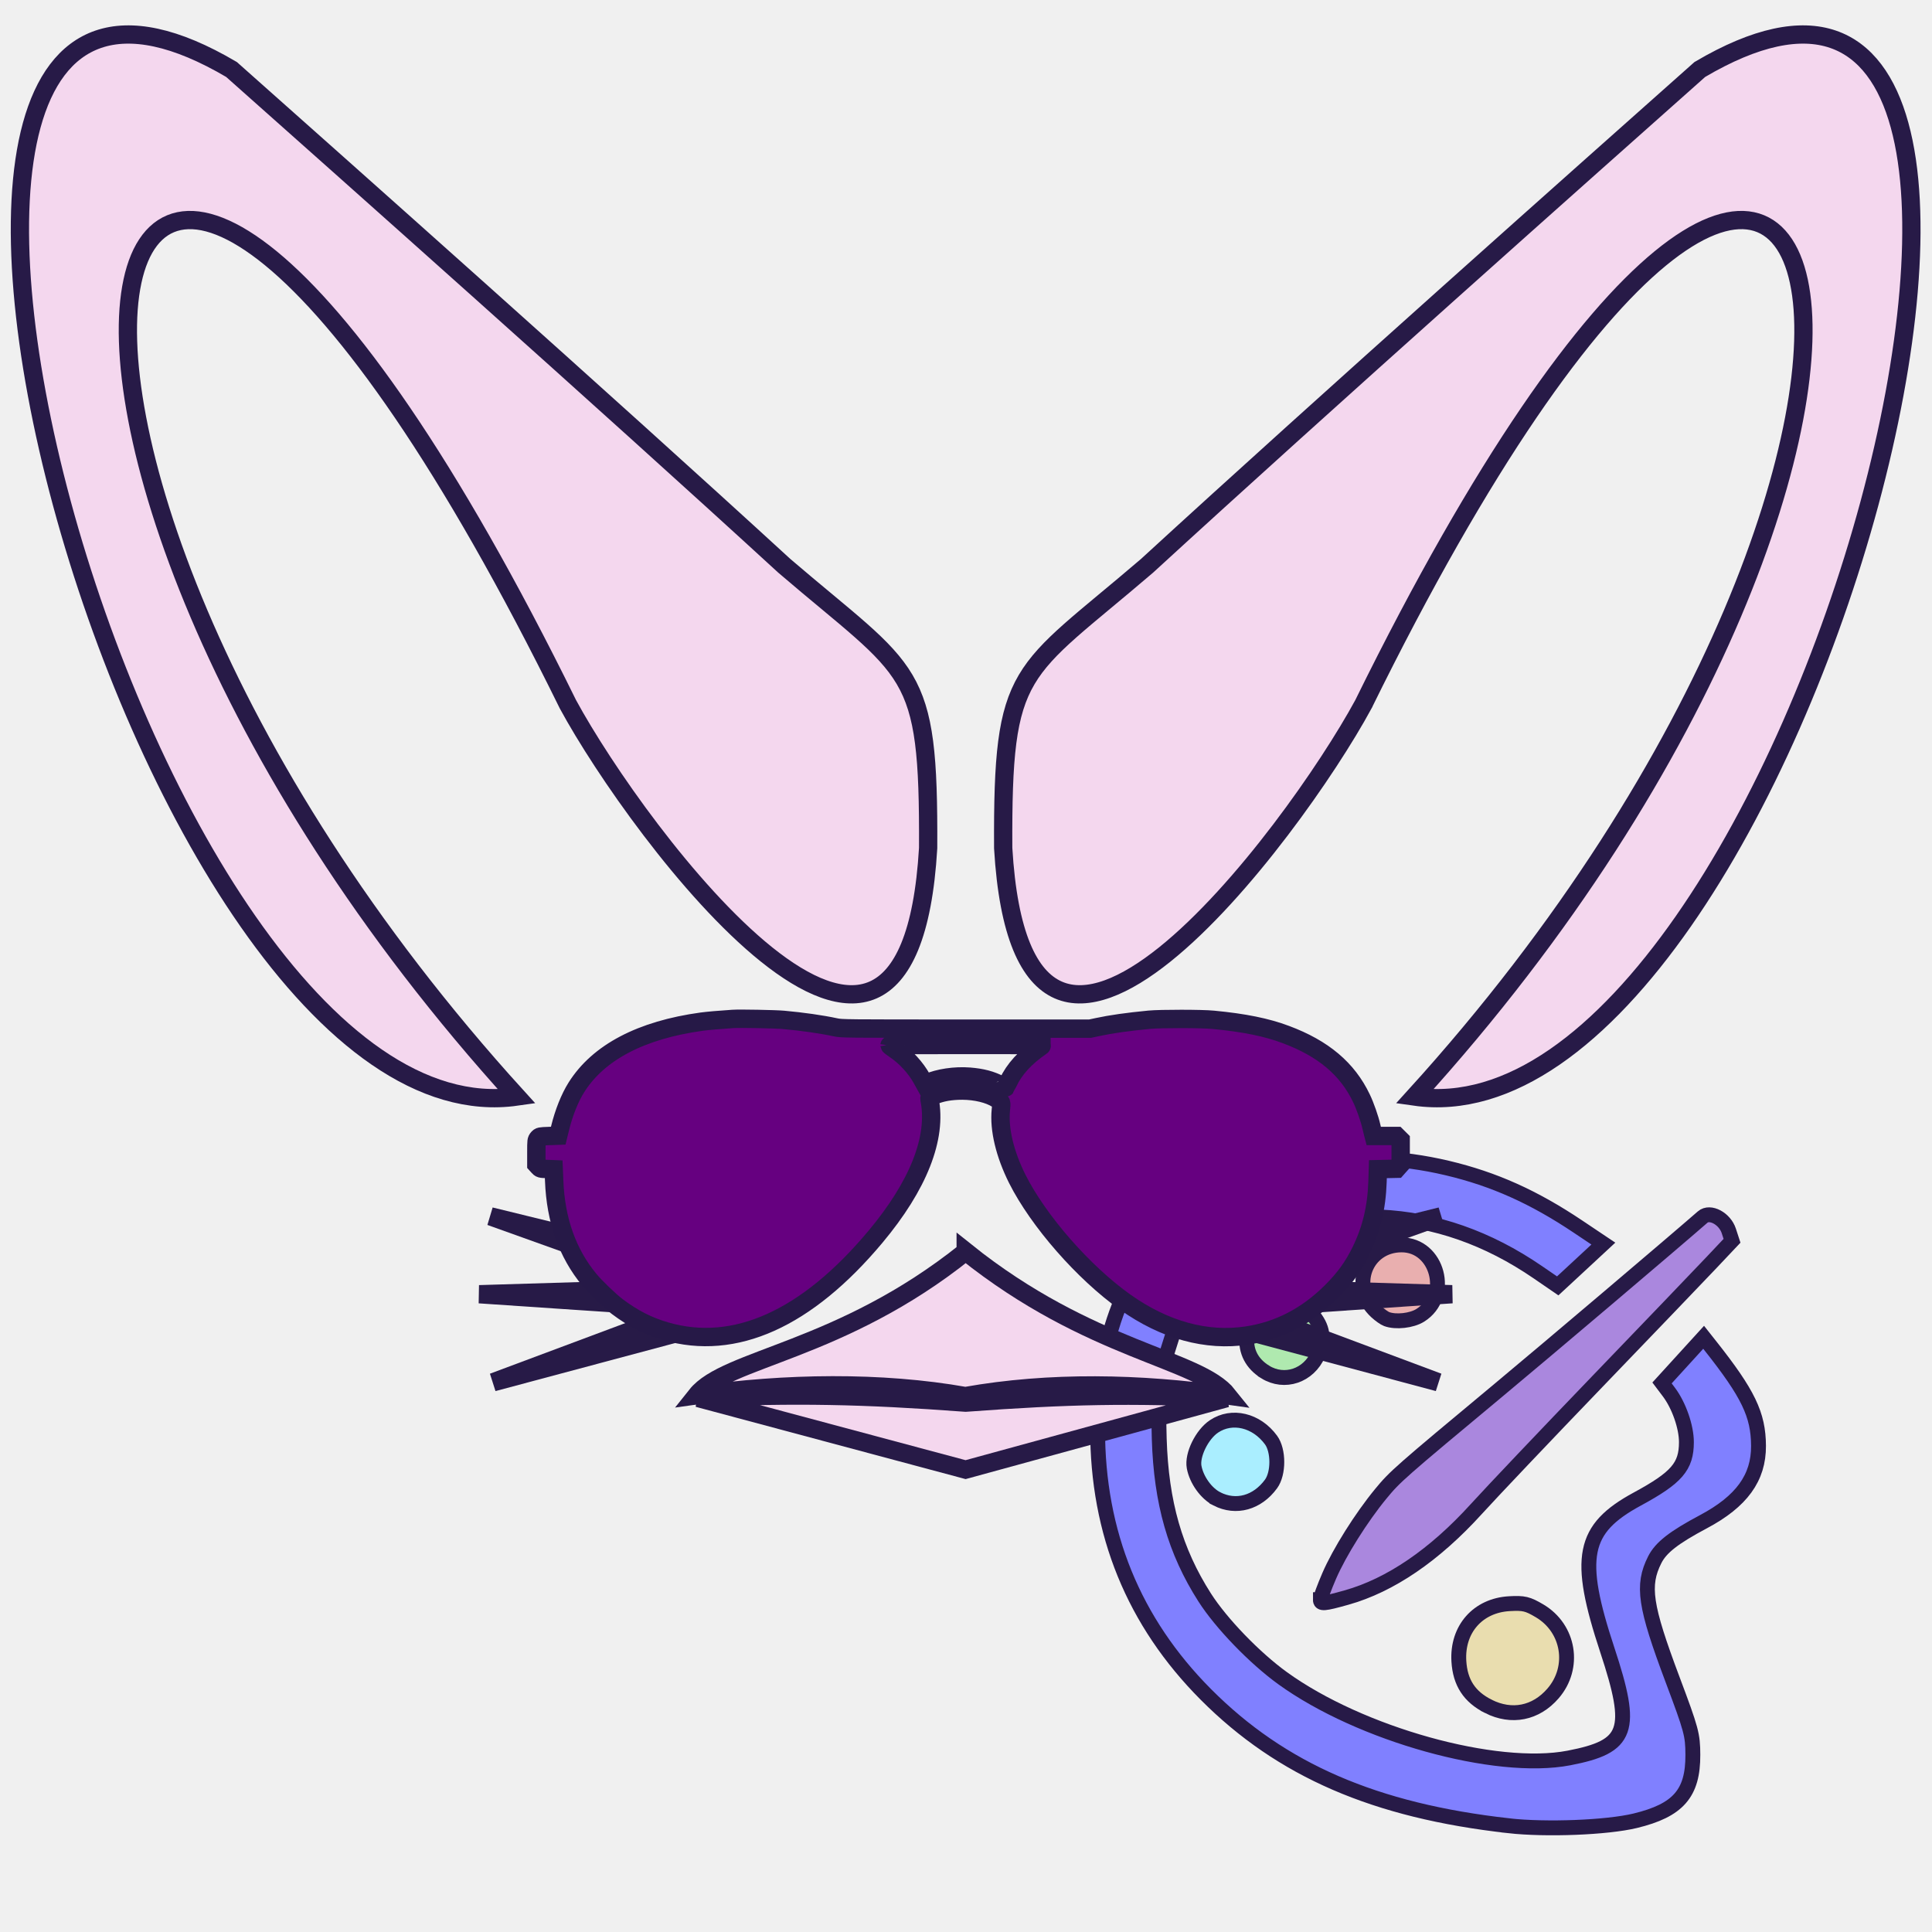
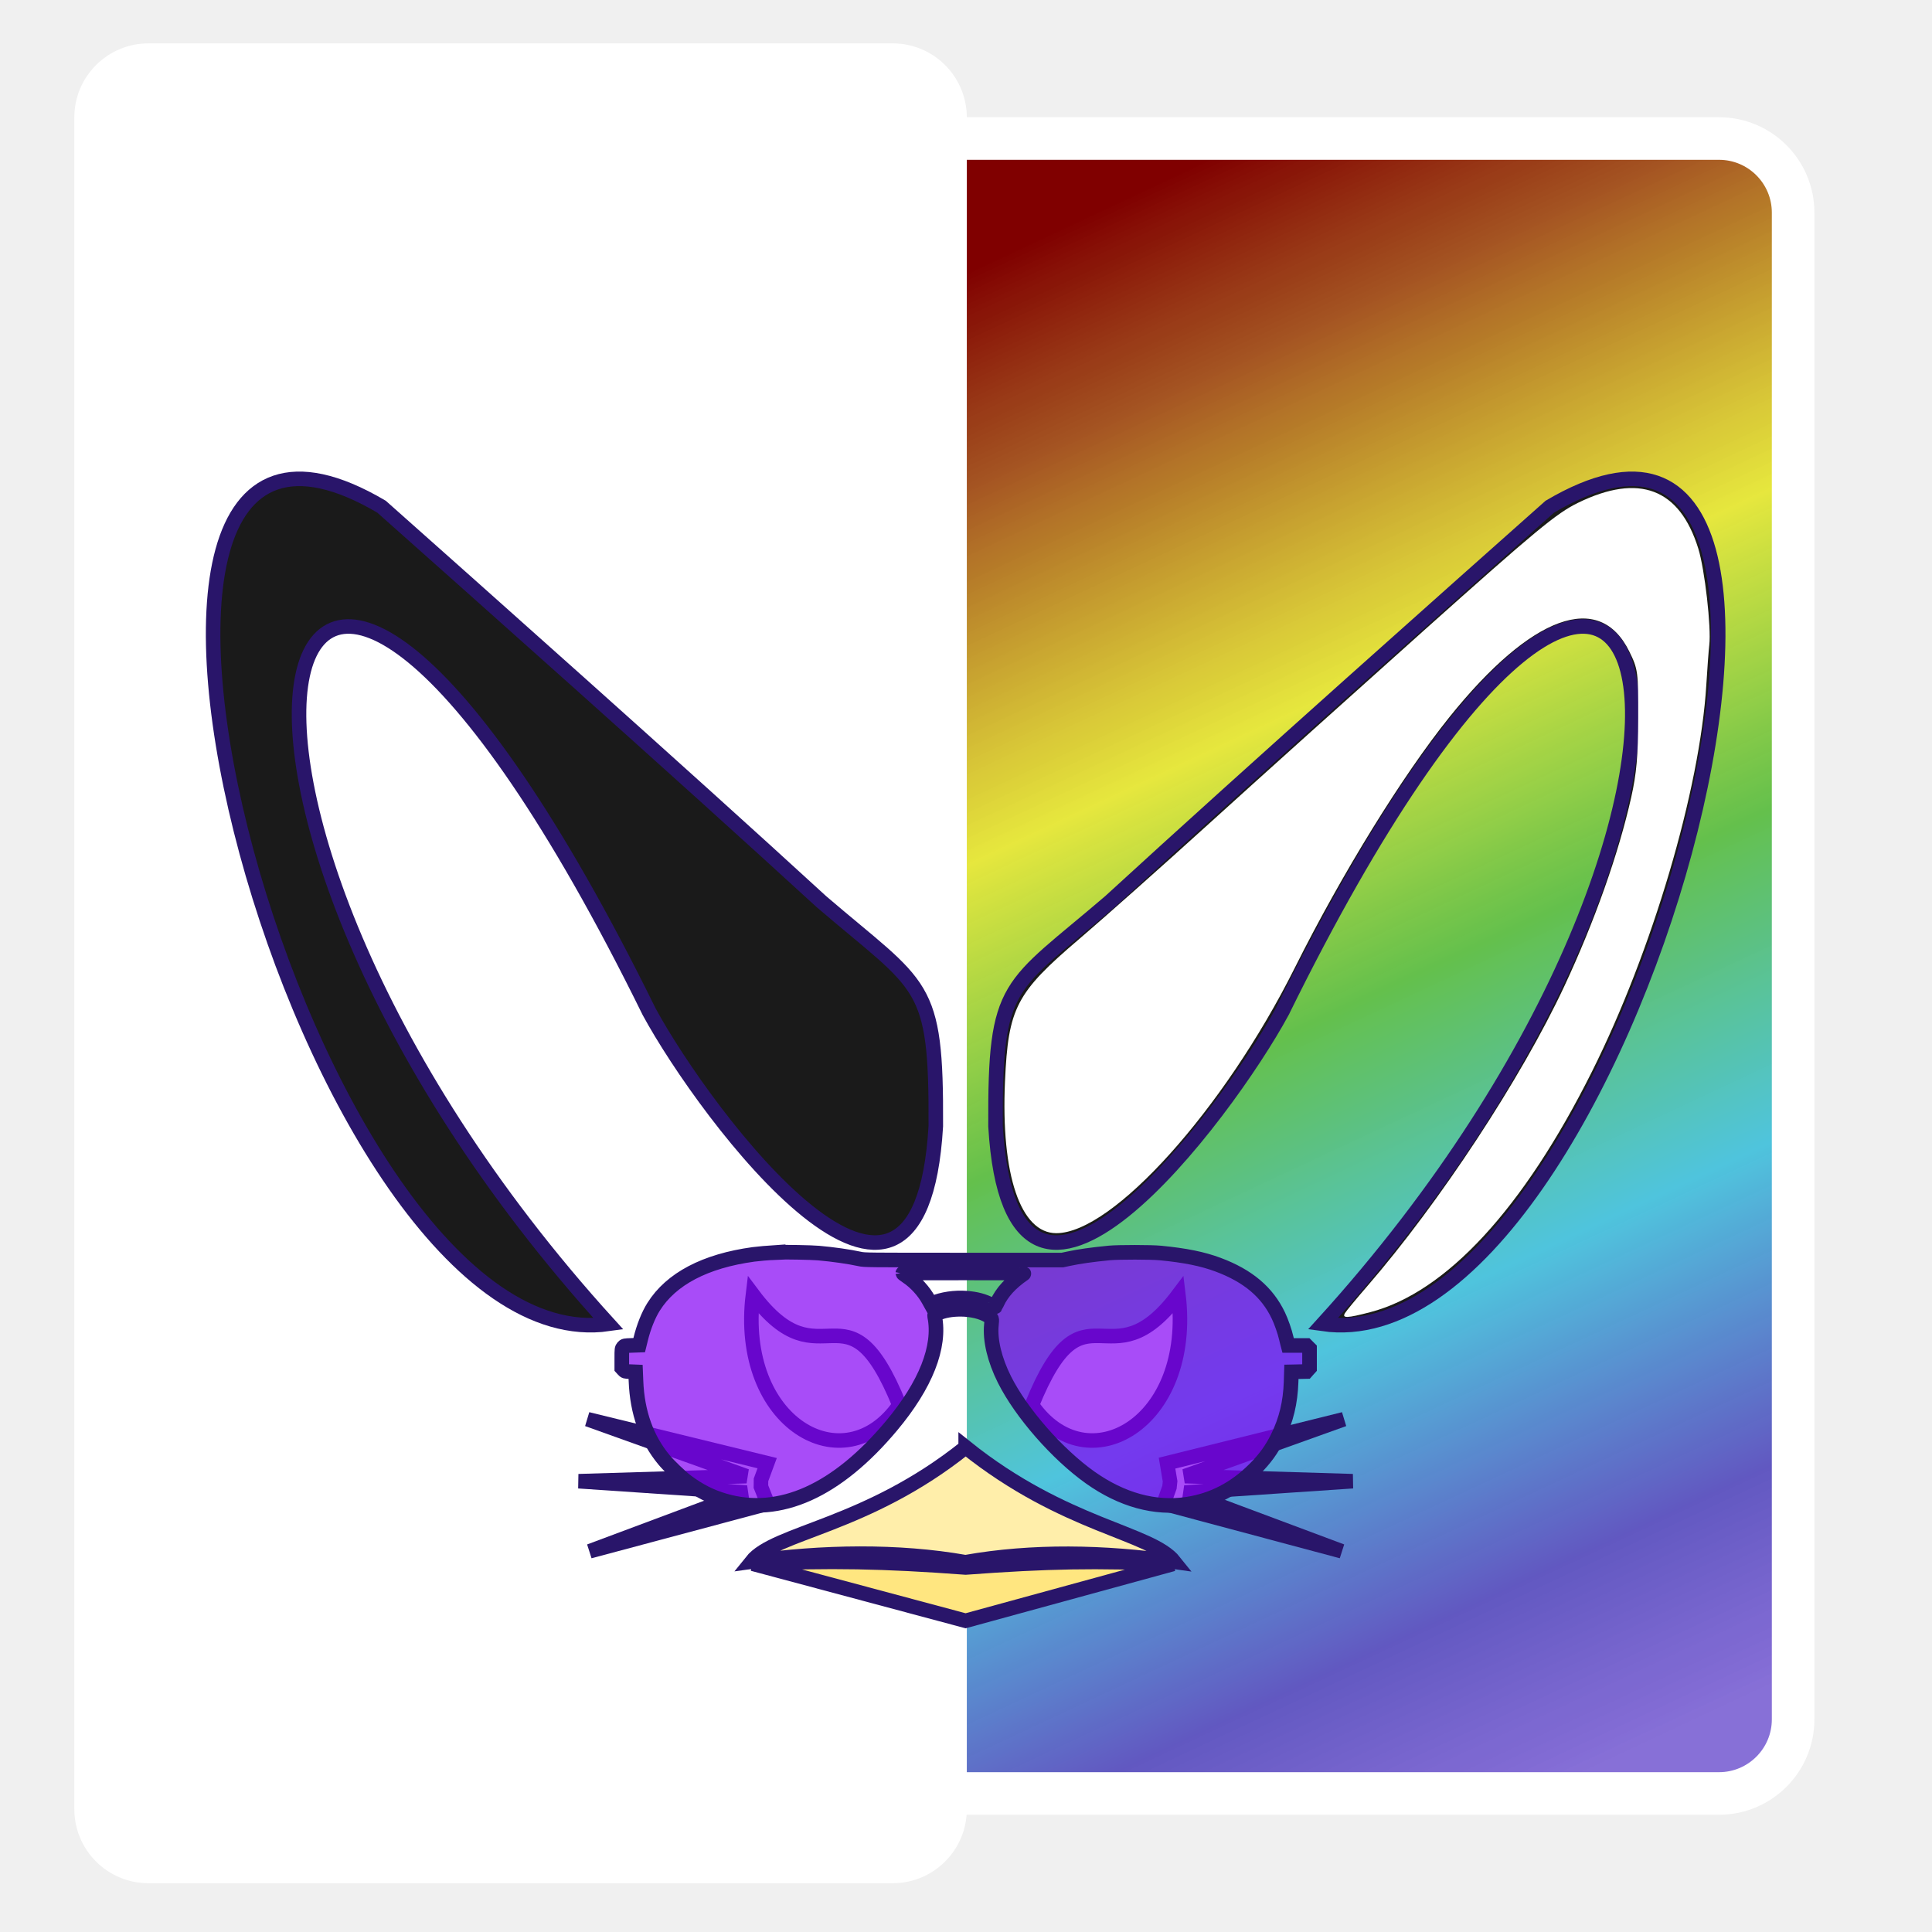
- <svg xmlns="http://www.w3.org/2000/svg" width="158.29mm" height="158.346mm" viewBox="0 0 158.29 158.346" version="1.1" id="svg1" xml:space="preserve">
-   <defs id="defs1" />
-   <g id="layer1" transform="translate(-26.32053,-33.25909)" style="display:inline">
-     <path style="fill:#aa87de;stroke-width:1.219;stroke:#271a47;stroke-opacity:1;stroke-dasharray:none" d="m 134.539,164.365 c 0.003,-0.151 0.326,-1.024 0.72,-1.939 0.833,-1.932 2.631,-4.795 4.235,-6.742 1.167,-1.417 1.511,-1.719 9.716,-8.549 3.876,-3.226 14.215,-11.993 16.662,-14.129 0.597,-0.521 1.811,0.125 2.141,1.14 l 0.263,0.808 -1.7,1.8 c -0.935,0.99 -5.133,5.366 -9.328,9.725 -4.195,4.359 -8.67,9.072 -9.944,10.475 -3.424,3.77 -7.04,6.234 -10.629,7.241 -1.852,0.52 -2.14,0.543 -2.137,0.17 z" id="path14" />
-     <path style="fill:#e9ddaf;stroke-width:1.219;stroke:#271a47;stroke-opacity:1;stroke-dasharray:none" d="m 148.3,173.109 c -1.549,-0.782 -2.308,-1.947 -2.412,-3.703 -0.155,-2.618 1.558,-4.566 4.143,-4.71 1.187,-0.066 1.492,0.007 2.471,0.586 2.433,1.44 2.953,4.64 1.101,6.775 -1.41,1.627 -3.388,2.019 -5.303,1.053 z" id="path15" />
-     <path style="fill:#8080ff;stroke-width:1.219;stroke:#271a47;stroke-opacity:1;stroke-dasharray:none" d="m 149.972,182.895 c -10.958,-1.224 -18.635,-4.552 -24.816,-10.758 -5.919,-5.943 -8.891,-13.23 -8.876,-21.766 0.013,-8.027 2.756,-14.42 7.713,-17.982 5.519,-3.965 13.26,-5.22 20.951,-3.397 3.814,0.904 7.077,2.366 10.703,4.795 l 2.084,1.396 -1.216,1.128 c -0.669,0.621 -1.511,1.4 -1.87,1.733 l -0.654,0.605 -1.629,-1.117 c -4.103,-2.815 -8.436,-4.329 -12.964,-4.53 -3.249,-0.144 -5.587,0.178 -8.226,1.133 -4.545,1.645 -7.395,4.489 -8.83,8.813 -0.94,2.832 -1.13,4.378 -1.011,8.23 0.161,5.243 1.296,9.207 3.725,13.01 1.355,2.121 4.095,4.959 6.387,6.615 6.366,4.6 17.47,7.694 23.468,6.539 4.875,-0.939 5.333,-2.227 3.146,-8.846 -2.509,-7.592 -2.044,-9.937 2.452,-12.373 3.237,-1.754 4.029,-2.672 4.029,-4.669 0,-1.255 -0.616,-3.015 -1.439,-4.107 l -0.559,-0.742 1.705,-1.871 1.705,-1.871 0.544,0.688 c 3.114,3.934 3.94,5.65 3.954,8.208 0.015,2.623 -1.389,4.557 -4.513,6.218 -2.433,1.294 -3.489,2.119 -3.994,3.122 -1.058,2.1 -0.809,3.77 1.463,9.819 1.551,4.129 1.654,4.512 1.662,6.164 0.015,3.161 -1.202,4.553 -4.724,5.406 -2.304,0.558 -7.28,0.755 -10.37,0.41 z" id="path16" />
-     <path style="fill:#aaeeff;stroke-width:1.219;stroke:#271a47;stroke-opacity:1;stroke-dasharray:none" d="m 126.062,156.11 c -0.883,-0.449 -1.675,-1.554 -1.871,-2.609 -0.184,-0.991 0.635,-2.668 1.627,-3.334 1.477,-0.991 3.485,-0.511 4.676,1.117 0.631,0.862 0.631,2.738 0,3.6 -1.13,1.544 -2.865,2.024 -4.432,1.227 z" id="path17" />
-     <path style="fill:#afe9af;stroke-width:1.219;stroke:#271a47;stroke-opacity:1;stroke-dasharray:none" d="m 130.023,145.71 c -1.088,-0.672 -1.615,-1.678 -1.512,-2.89 0.114,-1.344 0.793,-2.268 2.013,-2.74 1.269,-0.491 2.389,-0.19 3.329,0.894 0.905,1.044 1.053,2.011 0.5,3.276 -0.772,1.768 -2.752,2.435 -4.33,1.461 z" id="path18" />
-     <path style="fill:#e9afaf;stroke-width:1.219;stroke:#271a47;stroke-opacity:1;stroke-dasharray:none" d="m 139.971,141.37 c -0.179,-0.066 -0.556,-0.331 -0.836,-0.588 -2.212,-2.028 -0.917,-5.489 2.056,-5.493 2.962,-0.004 4.073,4.184 1.531,5.775 -0.704,0.441 -1.999,0.585 -2.751,0.306 z" id="path19" />
+ <svg xmlns="http://www.w3.org/2000/svg" xmlns:xlink="http://www.w3.org/1999/xlink" width="158.29mm" height="158.346mm" viewBox="0 0 158.29 158.346" version="1.1" id="svg1" xml:space="preserve">
+   <defs id="defs1">
+     <linearGradient id="linearGradient1">
+       <stop style="stop-color:#800000;stop-opacity:1;" offset="0" id="stop1" />
+       <stop style="stop-color:#983a00;stop-opacity:0.858;" offset="0.121" id="stop3" />
+       <stop style="stop-color:#e3e400;stop-opacity:0.743;" offset="0.331" id="stop4" />
+       <stop style="stop-color:#23aa00;stop-opacity:0.681;" offset="0.51" id="stop5" />
+       <stop style="stop-color:#00afd4;stop-opacity:0.67;" offset="0.696" id="stop6" />
+       <stop style="stop-color:#0f00a6;stop-opacity:0.631;" offset="0.877" id="stop7" />
+       <stop style="stop-color:#2d01c2;stop-opacity:0.538;" offset="1" id="stop2" />
+     </linearGradient>
+     <linearGradient xlink:href="#linearGradient1" id="linearGradient2" x1="83.873" y1="20.108" x2="140.229" y2="140.494" gradientUnits="userSpaceOnUse" />
+   </defs>
+   <rect style="display:inline;fill:url(#linearGradient2);fill-opacity:1;stroke:#ffffff;stroke-width:3.49;stroke-linejoin:round;stroke-dasharray:none;stroke-opacity:1;paint-order:markers fill stroke" id="rect1" width="135.639" height="135.639" x="11.325" y="11.353" ry="6.076" />
+   <rect style="display:inline;fill:#ffffff;fill-opacity:1;stroke:none;stroke-width:3.32;stroke-linejoin:round;stroke-dasharray:none;stroke-opacity:1;paint-order:markers fill stroke" id="rect3" width="73.149" height="150.793" x="6.091" y="3.555" ry="6.076" />
+   <g id="layer1" transform="translate(-26.32053,-33.25909)" style="display:none">
+     <path style="fill:#aa87de;stroke:#271a47;stroke-width:1.219;stroke-dasharray:none;stroke-opacity:1" d="m 134.539,164.365 c 0.003,-0.151 0.326,-1.024 0.72,-1.939 0.833,-1.932 2.631,-4.795 4.235,-6.742 1.167,-1.417 1.511,-1.719 9.716,-8.549 3.876,-3.226 14.215,-11.993 16.662,-14.129 0.597,-0.521 1.811,0.125 2.141,1.14 l 0.263,0.808 -1.7,1.8 c -0.935,0.99 -5.133,5.366 -9.328,9.725 -4.195,4.359 -8.67,9.072 -9.944,10.475 -3.424,3.77 -7.04,6.234 -10.629,7.241 -1.852,0.52 -2.14,0.543 -2.137,0.17 z" id="path14" />
+     <path style="fill:#e9ddaf;stroke:#271a47;stroke-width:1.219;stroke-dasharray:none;stroke-opacity:1" d="m 148.3,173.109 c -1.549,-0.782 -2.308,-1.947 -2.412,-3.703 -0.155,-2.618 1.558,-4.566 4.143,-4.71 1.187,-0.066 1.492,0.007 2.471,0.586 2.433,1.44 2.953,4.64 1.101,6.775 -1.41,1.627 -3.388,2.019 -5.303,1.053 z" id="path15" />
+     <path style="fill:#8080ff;stroke:#271a47;stroke-width:1.219;stroke-dasharray:none;stroke-opacity:1" d="m 149.972,182.895 c -10.958,-1.224 -18.635,-4.552 -24.816,-10.758 -5.919,-5.943 -8.891,-13.23 -8.876,-21.766 0.013,-8.027 2.756,-14.42 7.713,-17.982 5.519,-3.965 13.26,-5.22 20.951,-3.397 3.814,0.904 7.077,2.366 10.703,4.795 l 2.084,1.396 -1.216,1.128 c -0.669,0.621 -1.511,1.4 -1.87,1.733 l -0.654,0.605 -1.629,-1.117 c -4.103,-2.815 -8.436,-4.329 -12.964,-4.53 -3.249,-0.144 -5.587,0.178 -8.226,1.133 -4.545,1.645 -7.395,4.489 -8.83,8.813 -0.94,2.832 -1.13,4.378 -1.011,8.23 0.161,5.243 1.296,9.207 3.725,13.01 1.355,2.121 4.095,4.959 6.387,6.615 6.366,4.6 17.47,7.694 23.468,6.539 4.875,-0.939 5.333,-2.227 3.146,-8.846 -2.509,-7.592 -2.044,-9.937 2.452,-12.373 3.237,-1.754 4.029,-2.672 4.029,-4.669 0,-1.255 -0.616,-3.015 -1.439,-4.107 l -0.559,-0.742 1.705,-1.871 1.705,-1.871 0.544,0.688 c 3.114,3.934 3.94,5.65 3.954,8.208 0.015,2.623 -1.389,4.557 -4.513,6.218 -2.433,1.294 -3.489,2.119 -3.994,3.122 -1.058,2.1 -0.809,3.77 1.463,9.819 1.551,4.129 1.654,4.512 1.662,6.164 0.015,3.161 -1.202,4.553 -4.724,5.406 -2.304,0.558 -7.28,0.755 -10.37,0.41 z" id="path16" />
+     <path style="fill:#aaeeff;stroke:#271a47;stroke-width:1.219;stroke-dasharray:none;stroke-opacity:1" d="m 126.062,156.11 c -0.883,-0.449 -1.675,-1.554 -1.871,-2.609 -0.184,-0.991 0.635,-2.668 1.627,-3.334 1.477,-0.991 3.485,-0.511 4.676,1.117 0.631,0.862 0.631,2.738 0,3.6 -1.13,1.544 -2.865,2.024 -4.432,1.227 z" id="path17" />
+     <path style="fill:#afe9af;stroke:#271a47;stroke-width:1.219;stroke-dasharray:none;stroke-opacity:1" d="m 130.023,145.71 c -1.088,-0.672 -1.615,-1.678 -1.512,-2.89 0.114,-1.344 0.793,-2.268 2.013,-2.74 1.269,-0.491 2.389,-0.19 3.329,0.894 0.905,1.044 1.053,2.011 0.5,3.276 -0.772,1.768 -2.752,2.435 -4.33,1.461 z" id="path18" />
+     <path style="fill:#e9afaf;stroke:#271a47;stroke-width:1.219;stroke-dasharray:none;stroke-opacity:1" d="m 139.971,141.37 c -0.179,-0.066 -0.556,-0.331 -0.836,-0.588 -2.212,-2.028 -0.917,-5.489 2.056,-5.493 2.962,-0.004 4.073,4.184 1.531,5.775 -0.704,0.441 -1.999,0.585 -2.751,0.306 z" id="path19" />
  </g>
-   <g id="g85" style="display:inline;fill:#f4d7ee;fill-opacity:1;stroke-width:1;stroke-dasharray:none;stroke:#271a47;stroke-opacity:1" transform="matrix(1.497216,0,0,1.497216,-84.25682,-123.2527)">
-     <g id="g99" style="fill:#f4d7ee;fill-opacity:1;stroke-width:1;stroke-dasharray:none;stroke:#271a47;stroke-opacity:1">
-       <g id="g77" style="fill:#f4d7ee;fill-opacity:1;stroke-width:1;stroke-dasharray:none;stroke:#271a47;stroke-opacity:1">
-         <path style="fill:#f4d7ee;fill-opacity:1;stroke-width:1;stroke-dasharray:none;stroke:#271a47;stroke-opacity:1" d="m 87.365,120.875 c 3.836,7.073 18.602,26.837 19.718,7.874 0.05,-10.024 -0.858,-9.441 -7.874,-15.455 C 89.312,104.215 74.988,91.493 68.949,86.125 44.189,71.522 63.74,145.326 84.567,142.349 51.06,105.486 61.035,67.347 87.365,120.875 Z m 43.545,0 c -3.836,7.073 -18.602,26.837 -19.718,7.874 -0.05,-10.024 0.858,-9.441 7.874,-15.455 9.896,-9.079 24.221,-21.8 30.26,-27.169 24.759,-14.603 5.208,59.201 -15.618,56.224 33.506,-36.863 23.532,-75.002 -2.798,-21.475 z" id="path71" />
-         <path id="path83" style="display:inline;fill:#f4d7ee;fill-opacity:1;stroke-width:1;stroke-dasharray:none;stroke:#271a47;stroke-opacity:1" d="m 142.151,198.639 c 6.831,5.473 13.12,5.833 14.735,7.865 -4.828,-0.695 -10.115,-0.773 -14.717,0.044 -4.601,-0.818 -9.55,-0.725 -14.378,-0.031 1.615,-2.032 7.529,-2.405 14.36,-7.879 z" transform="matrix(-1,0,0,1,251.2894,-47.8049)" />
-         <path id="path74" style="fill:#f4d7ee;fill-opacity:1;stroke-width:1;stroke-dasharray:none;stroke:#271a47;stroke-opacity:1" d="m 83.125,148.906 10.926,3.915 -11.539,0.348 11.558,0.781 -10.8,4.038 12.247,-3.275 -0.465,-1.172 0.006,-0.465 0.424,-1.149 z m 52.024,0 -12.158,3.02 0.21,1.252 -0.042,0.406 -0.402,1.128 12.247,3.275 -10.8,-4.038 11.558,-0.781 -11.539,-0.348 z" />
-         <path style="fill:#f4d7ee;fill-opacity:1;stroke-width:1;stroke-dasharray:none;stroke:#271a47;stroke-opacity:1" d="m 104.579,147.928 c -3.639,-8.97 -5.276,-1.191 -10.077,-7.592 -1.082,8.835 6.288,13.059 10.077,7.592 z m 9.117,0 c 3.639,-8.97 5.276,-1.191 10.077,-7.592 1.082,8.835 -6.288,13.059 -10.077,7.592 z" id="path75" />
-         <path id="path77" style="fill:#f4d7ee;fill-opacity:1;stroke-width:1;stroke-dasharray:none;stroke:#271a47;stroke-opacity:1" d="m 94.489,158.849 14.644,3.922 14.28,-3.91 c -5.308,-0.231 -8.613,-0.176 -14.277,0.244 -5.665,-0.42 -9.339,-0.487 -14.647,-0.256 z" />
+   <g id="g85" style="display:inline;fill:#f4d7ee;fill-opacity:1;stroke:#271a47;stroke-width:1;stroke-dasharray:none;stroke-opacity:1" transform="matrix(1.497216,0,0,1.497216,-84.25682,-98.85249)">
+     <g id="g99" style="fill:#f4d7ee;fill-opacity:1;stroke:#271a47;stroke-width:1;stroke-dasharray:none;stroke-opacity:1">
+       <g id="g77" style="fill:#ffffff;fill-opacity:1;stroke:#29156a;stroke-width:1;stroke-dasharray:none;stroke-opacity:1" transform="matrix(0.795703,0,0,0.795703,22.29638,25.23046)">
+         <path style="fill:#1a1a1a;fill-opacity:1;stroke:#29156a;stroke-width:1;stroke-dasharray:none;stroke-opacity:1" d="m 87.365,120.875 c 3.836,7.073 18.602,26.837 19.718,7.874 0.05,-10.024 -0.858,-9.441 -7.874,-15.455 C 89.312,104.215 74.988,91.493 68.949,86.125 44.189,71.522 63.74,145.326 84.567,142.349 51.06,105.486 61.035,67.347 87.365,120.875 Z m 43.545,0 c -3.836,7.073 -18.602,26.837 -19.718,7.874 -0.05,-10.024 0.858,-9.441 7.874,-15.455 9.896,-9.079 24.221,-21.8 30.26,-27.169 24.759,-14.603 5.208,59.201 -15.618,56.224 33.506,-36.863 23.532,-75.002 -2.798,-21.475 z" id="path71" />
+         <path id="path83" style="display:inline;fill:#ffeeaa;fill-opacity:1;stroke:#29156a;stroke-width:1;stroke-dasharray:none;stroke-opacity:1" d="m 142.151,198.639 c 6.831,5.473 13.12,5.833 14.735,7.865 -4.828,-0.695 -10.115,-0.773 -14.717,0.044 -4.601,-0.818 -9.55,-0.725 -14.378,-0.031 1.615,-2.032 7.529,-2.405 14.36,-7.879 z" transform="matrix(-1,0,0,1,251.2894,-47.8049)" />
+         <path id="path74" style="fill:#ffffff;fill-opacity:1;stroke:#29156a;stroke-width:1;stroke-dasharray:none;stroke-opacity:1" d="m 83.125,148.906 10.926,3.915 -11.539,0.348 11.558,0.781 -10.8,4.038 12.247,-3.275 -0.465,-1.172 0.006,-0.465 0.424,-1.149 z m 52.024,0 -12.158,3.02 0.21,1.252 -0.042,0.406 -0.402,1.128 12.247,3.275 -10.8,-4.038 11.558,-0.781 -11.539,-0.348 z" />
+         <path style="fill:#ffffff;fill-opacity:1;stroke:#29156a;stroke-width:1;stroke-dasharray:none;stroke-opacity:1" d="m 104.579,147.928 c -3.639,-8.97 -5.276,-1.191 -10.077,-7.592 -1.082,8.835 6.288,13.059 10.077,7.592 z m 9.117,0 c 3.639,-8.97 5.276,-1.191 10.077,-7.592 1.082,8.835 -6.288,13.059 -10.077,7.592 z" id="path75" />
+         <path id="path77" style="fill:#ffe680;fill-opacity:1;stroke:#29156a;stroke-width:1;stroke-dasharray:none;stroke-opacity:1" d="m 94.489,158.849 14.644,3.922 14.28,-3.91 c -5.308,-0.231 -8.613,-0.176 -14.277,0.244 -5.665,-0.42 -9.339,-0.487 -14.647,-0.256 z" />
      </g>
-       <g id="g84" transform="matrix(-1,0,0,1,251.2894,-47.8049)" style="fill:#f4d7ee;fill-opacity:1;stroke-width:1;stroke-dasharray:none;stroke:#271a47;stroke-opacity:1" />
+       <g id="g84" transform="matrix(-1,0,0,1,251.2894,-47.8049)" style="fill:#f4d7ee;fill-opacity:1;stroke:#271a47;stroke-width:1;stroke-dasharray:none;stroke-opacity:1" />
+       <path style="fill:#ffffff;stroke:none;stroke-width:0;stroke-linejoin:bevel;paint-order:markers fill stroke;stroke-opacity:1;stroke-dasharray:none;stroke-linecap:butt" d="m 416.64,406.75 c 0.417,-0.688 3.487,-4.4 6.822,-8.25 22.393,-25.854 47.811,-64.532 61.112,-92.996 9.341,-19.988 16.805,-41.063 20.721,-58.504 1.646,-7.331 2.141,-12.924 2.169,-24.5 0.035,-14.438 -0.069,-15.214 -2.762,-20.698 -9.28,-18.897 -30.316,-11.24 -55.65,20.255 -14.622,18.178 -33.344,48.53 -47.999,77.816 C 379.114,343.715 344.691,382 327.211,382 c -11.068,0 -17.182,-18.056 -15.899,-46.954 1.017,-22.911 3.405,-27.491 23.08,-44.246 7.298,-6.215 25.383,-22.287 40.189,-35.715 14.806,-13.429 44.839,-40.429 66.739,-60 34.539,-30.866 40.837,-36.081 47.5,-39.329 18.931,-9.228 31.452,-4.469 37.254,14.16 2.001,6.425 4.062,24.53 3.404,29.898 -0.181,1.478 -0.593,7.028 -0.916,12.334 -1.973,32.481 -16.778,82.537 -35.449,119.853 -21.213,42.398 -45.134,68.343 -68.664,74.472 -7.185,1.872 -8.809,1.929 -7.807,0.278 z" id="path8" transform="matrix(0.1767169,0,0,0.1767169,56.27567,66.02421)" />
    </g>
  </g>
-   <path d="m 60.065,83.511 c -1.112,0.072 -2.042,0.155 -2.546,0.221 -4.97,0.681 -8.478,2.518 -10.283,5.396 -0.537,0.852 -1.029,2.086 -1.334,3.343 l -0.149,0.609 -0.764,0.028 c -0.753,0.028 -0.764,0.028 -0.897,0.183 -0.127,0.149 -0.133,0.177 -0.133,1.146 v 0.996 l 0.16,0.177 c 0.16,0.177 0.172,0.183 0.714,0.199 l 0.548,0.022 0.039,0.946 c 0.122,3.226 1.09,5.949 2.889,8.119 0.509,0.614 1.693,1.749 2.291,2.197 1.306,0.98 2.524,1.599 3.957,2.014 5.661,1.649 11.555,-1.002 17.184,-7.726 3.525,-4.211 5.075,-8.135 4.444,-11.273 -0.028,-0.144 -0.011,-0.166 0.266,-0.288 0.681,-0.299 1.455,-0.437 2.43,-0.437 1.09,0.006 2.175,0.266 2.822,0.681 0.404,0.26 0.393,0.238 0.327,0.913 -0.16,1.577 0.327,3.608 1.345,5.645 1.732,3.448 5.44,7.687 8.844,10.1 3.243,2.297 6.663,3.237 9.962,2.739 2.629,-0.393 4.931,-1.588 6.945,-3.597 1.079,-1.074 1.782,-2.048 2.407,-3.321 0.863,-1.765 1.295,-3.547 1.367,-5.684 l 0.033,-1.035 0.769,-0.017 0.775,-0.017 0.161,-0.183 0.16,-0.177 v -1.002 -1.002 l -0.16,-0.16 -0.161,-0.16 h -0.946 -0.941 l -0.055,-0.21 c -0.028,-0.111 -0.094,-0.365 -0.138,-0.564 -0.138,-0.625 -0.52,-1.716 -0.808,-2.308 -1.151,-2.418 -3.132,-4.09 -6.204,-5.235 -1.577,-0.592 -3.398,-0.963 -5.944,-1.206 -0.941,-0.094 -4.311,-0.094 -5.257,-0.006 -1.81,0.177 -3.105,0.36 -4.217,0.598 L 89.341,84.308 H 79.169 c -9.995,0 -10.183,0 -10.698,-0.111 -1.157,-0.249 -2.717,-0.47 -4.256,-0.609 -0.653,-0.061 -3.603,-0.116 -4.151,-0.077 z m 25.291,2.225 c -1.339,0.919 -2.236,1.904 -2.739,3 -0.089,0.199 -0.166,0.371 -0.177,0.382 -0.006,0.011 -0.205,-0.077 -0.443,-0.199 -0.775,-0.398 -1.505,-0.592 -2.535,-0.675 -1.195,-0.094 -2.535,0.105 -3.47,0.515 l -0.199,0.089 -0.227,-0.41 c -0.504,-0.919 -1.339,-1.832 -2.214,-2.418 -0.243,-0.166 -0.443,-0.315 -0.448,-0.343 0,-0.022 2.833,-0.039 6.298,-0.033 5.938,0 6.287,0.006 6.154,0.094 z" id="path1-6" style="fill:#660080;stroke:#261947;stroke-width:1.506;stroke-opacity:1;stroke-dasharray:none" />
+   <path d="m 63.777,102.633 c -0.885,0.057 -1.625,0.123 -2.026,0.176 -3.954,0.542 -6.746,2.004 -8.182,4.294 -0.427,0.678 -0.819,1.66 -1.061,2.66 l -0.119,0.484 -0.608,0.022 c -0.599,0.022 -0.608,0.022 -0.713,0.145 -0.101,0.119 -0.106,0.141 -0.106,0.912 v 0.793 l 0.128,0.141 c 0.128,0.141 0.137,0.145 0.568,0.159 l 0.436,0.018 0.031,0.753 c 0.097,2.567 0.868,4.734 2.299,6.46 0.405,0.489 1.347,1.392 1.823,1.748 1.039,0.779 2.008,1.273 3.149,1.603 4.505,1.312 9.195,-0.797 13.673,-6.147 2.805,-3.351 4.038,-6.473 3.536,-8.97 -0.022,-0.114 -0.009,-0.132 0.211,-0.229 0.542,-0.238 1.158,-0.348 1.933,-0.348 0.868,0.005 1.731,0.211 2.246,0.542 0.321,0.207 0.313,0.189 0.26,0.727 -0.128,1.255 0.26,2.871 1.07,4.492 1.378,2.743 4.329,6.117 7.037,8.037 2.58,1.827 5.302,2.576 7.926,2.18 2.092,-0.313 3.924,-1.264 5.526,-2.862 0.859,-0.854 1.418,-1.629 1.916,-2.642 0.687,-1.405 1.03,-2.823 1.088,-4.522 l 0.026,-0.823 0.612,-0.013 0.617,-0.013 0.128,-0.145 0.128,-0.141 v -0.797 -0.797 l -0.128,-0.128 -0.128,-0.128 h -0.753 -0.749 l -0.044,-0.167 c -0.022,-0.088 -0.075,-0.291 -0.11,-0.449 -0.11,-0.498 -0.414,-1.365 -0.643,-1.836 -0.916,-1.924 -2.492,-3.254 -4.936,-4.166 -1.255,-0.471 -2.704,-0.766 -4.729,-0.96 -0.749,-0.075 -3.43,-0.075 -4.183,-0.005 -1.44,0.141 -2.47,0.286 -3.356,0.476 l -0.498,0.106 h -8.094 c -7.953,0 -8.103,0 -8.512,-0.088 -0.92,-0.198 -2.162,-0.374 -3.386,-0.484 -0.52,-0.049 -2.867,-0.092 -3.303,-0.062 z m 20.124,1.77 c -1.066,0.731 -1.779,1.515 -2.18,2.387 -0.07,0.159 -0.132,0.295 -0.141,0.304 -0.004,0.009 -0.163,-0.062 -0.352,-0.159 -0.617,-0.317 -1.198,-0.471 -2.017,-0.537 -0.951,-0.075 -2.017,0.084 -2.761,0.41 l -0.159,0.07 -0.181,-0.326 c -0.401,-0.731 -1.066,-1.458 -1.761,-1.924 -0.194,-0.132 -0.352,-0.251 -0.357,-0.273 0,-0.018 2.255,-0.031 5.011,-0.026 4.725,0 5.002,0.005 4.897,0.075 z" id="path1-6" style="fill:#8400f5;fill-opacity:0.7;stroke:#29156a;stroke-width:1.198;stroke-dasharray:none;stroke-opacity:1" />
</svg>
